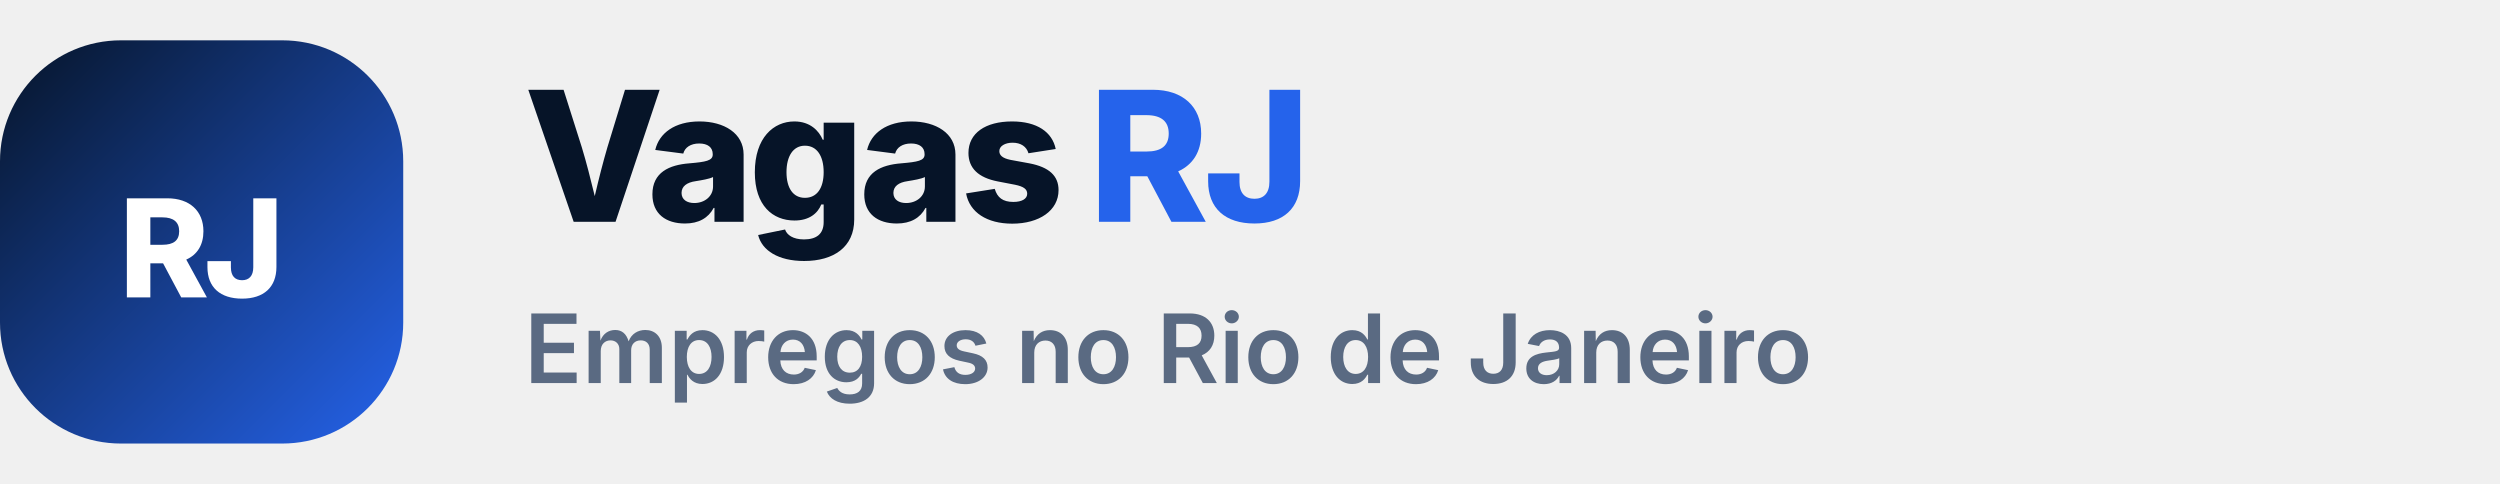
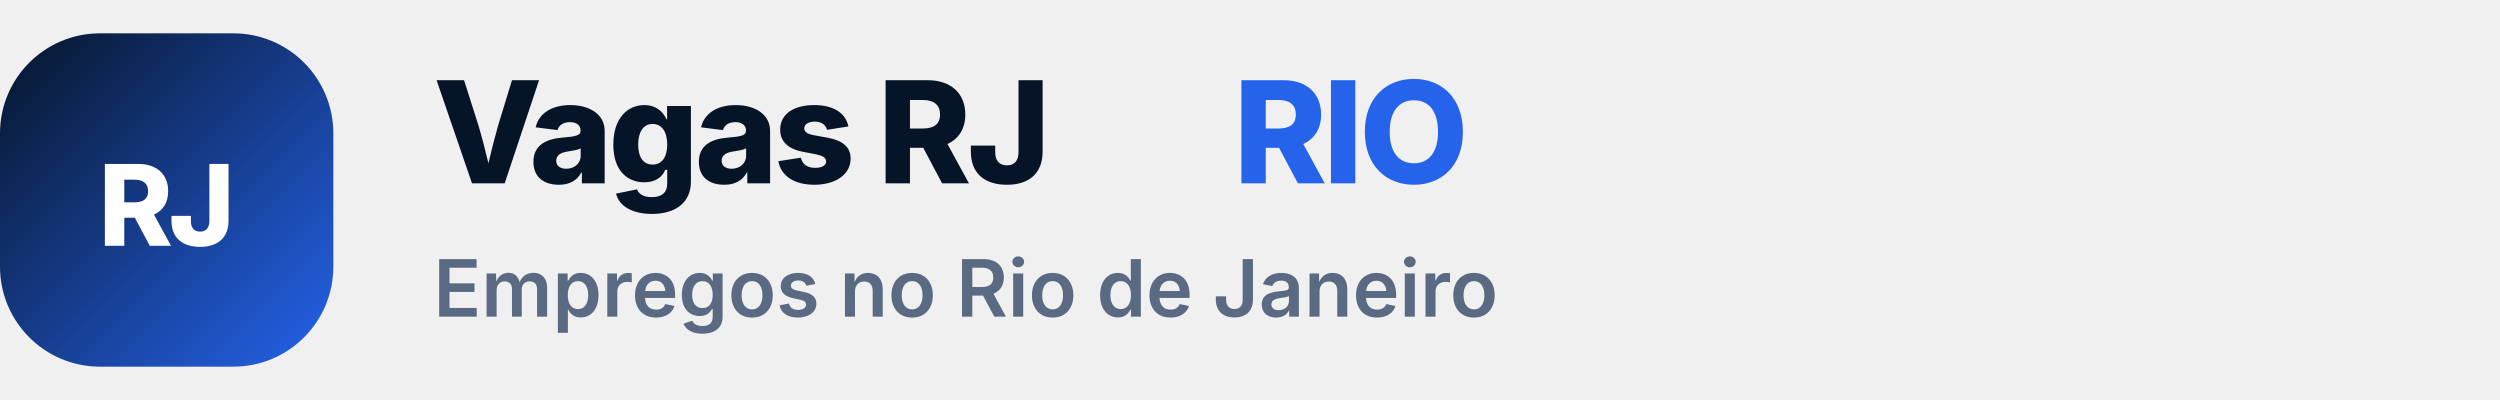
- <svg xmlns="http://www.w3.org/2000/svg" viewBox="0 0 248 48" role="img" aria-label="Vagas RJ - Empregos no Rio de Janeiro">
+ <svg xmlns="http://www.w3.org/2000/svg" viewBox="0 0 300 48" role="img" aria-label="Vagas RJ RIO - Empregos no Rio de Janeiro">
  <defs>
    <linearGradient id="mark" x1="0" y1="0" x2="1" y2="1">
      <stop offset="0%" stop-color="#061428" />
      <stop offset="100%" stop-color="#2563eb" />
    </linearGradient>
  </defs>
  <rect x="0" y="4" width="40" height="40" rx="12" fill="url(#mark)" />
  <text x="20" y="29.5" text-anchor="middle" fill="#ffffff" font-family="system-ui,-apple-system,Segoe UI,sans-serif" font-size="13.5" font-weight="800" letter-spacing="-0.04em">RJ</text>
-   <text x="52" y="22" fill="#061428" font-family="system-ui,-apple-system,Segoe UI,sans-serif" font-size="18" font-weight="800" letter-spacing="-0.03em">Vagas </text>
-   <text x="108" y="22" fill="#2563eb" font-family="system-ui,-apple-system,Segoe UI,sans-serif" font-size="18" font-weight="800" letter-spacing="-0.03em">RJ</text>
+   <text x="52" y="22" fill="#061428" font-family="system-ui,-apple-system,Segoe UI,sans-serif" font-size="17" font-weight="800" letter-spacing="-0.03em">Vagas RJ </text>
+   <text x="148" y="22" fill="#2563eb" font-family="system-ui,-apple-system,Segoe UI,sans-serif" font-size="17" font-weight="800" letter-spacing="-0.03em">RIO</text>
  <text x="52" y="38" fill="#5a6a82" font-family="system-ui,-apple-system,Segoe UI,sans-serif" font-size="9.5" font-weight="600">Empregos no Rio de Janeiro</text>
</svg>
